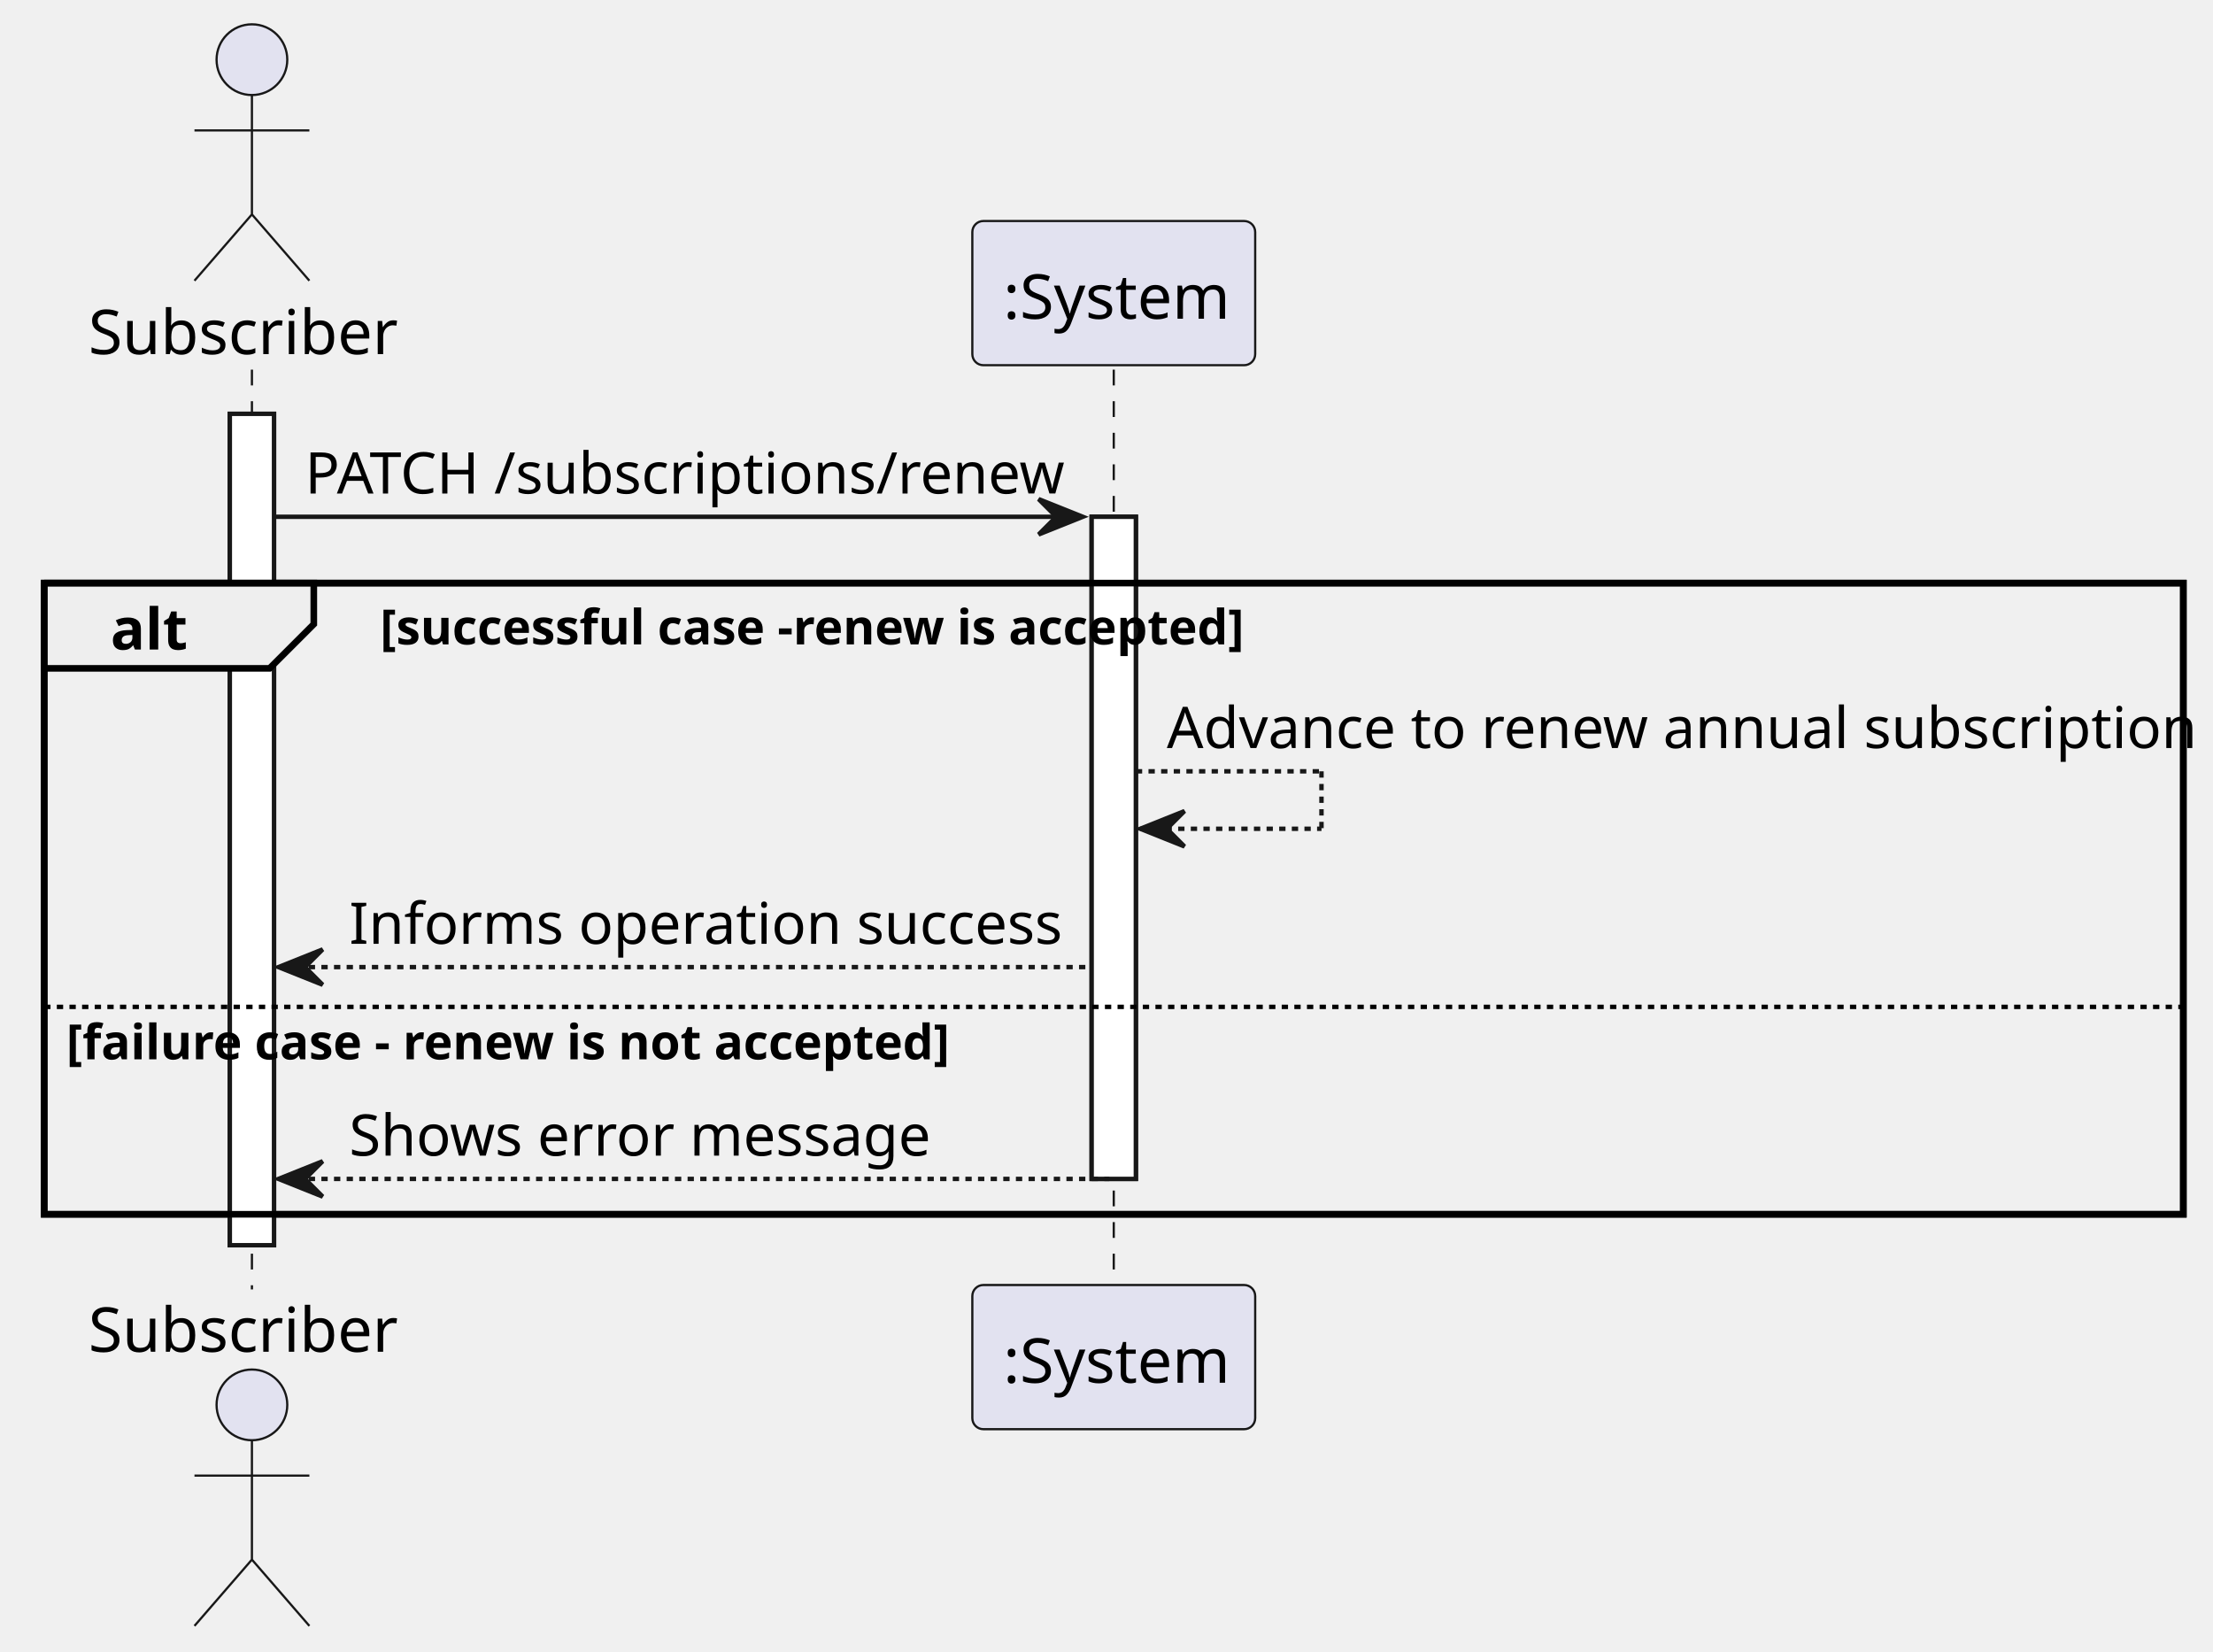
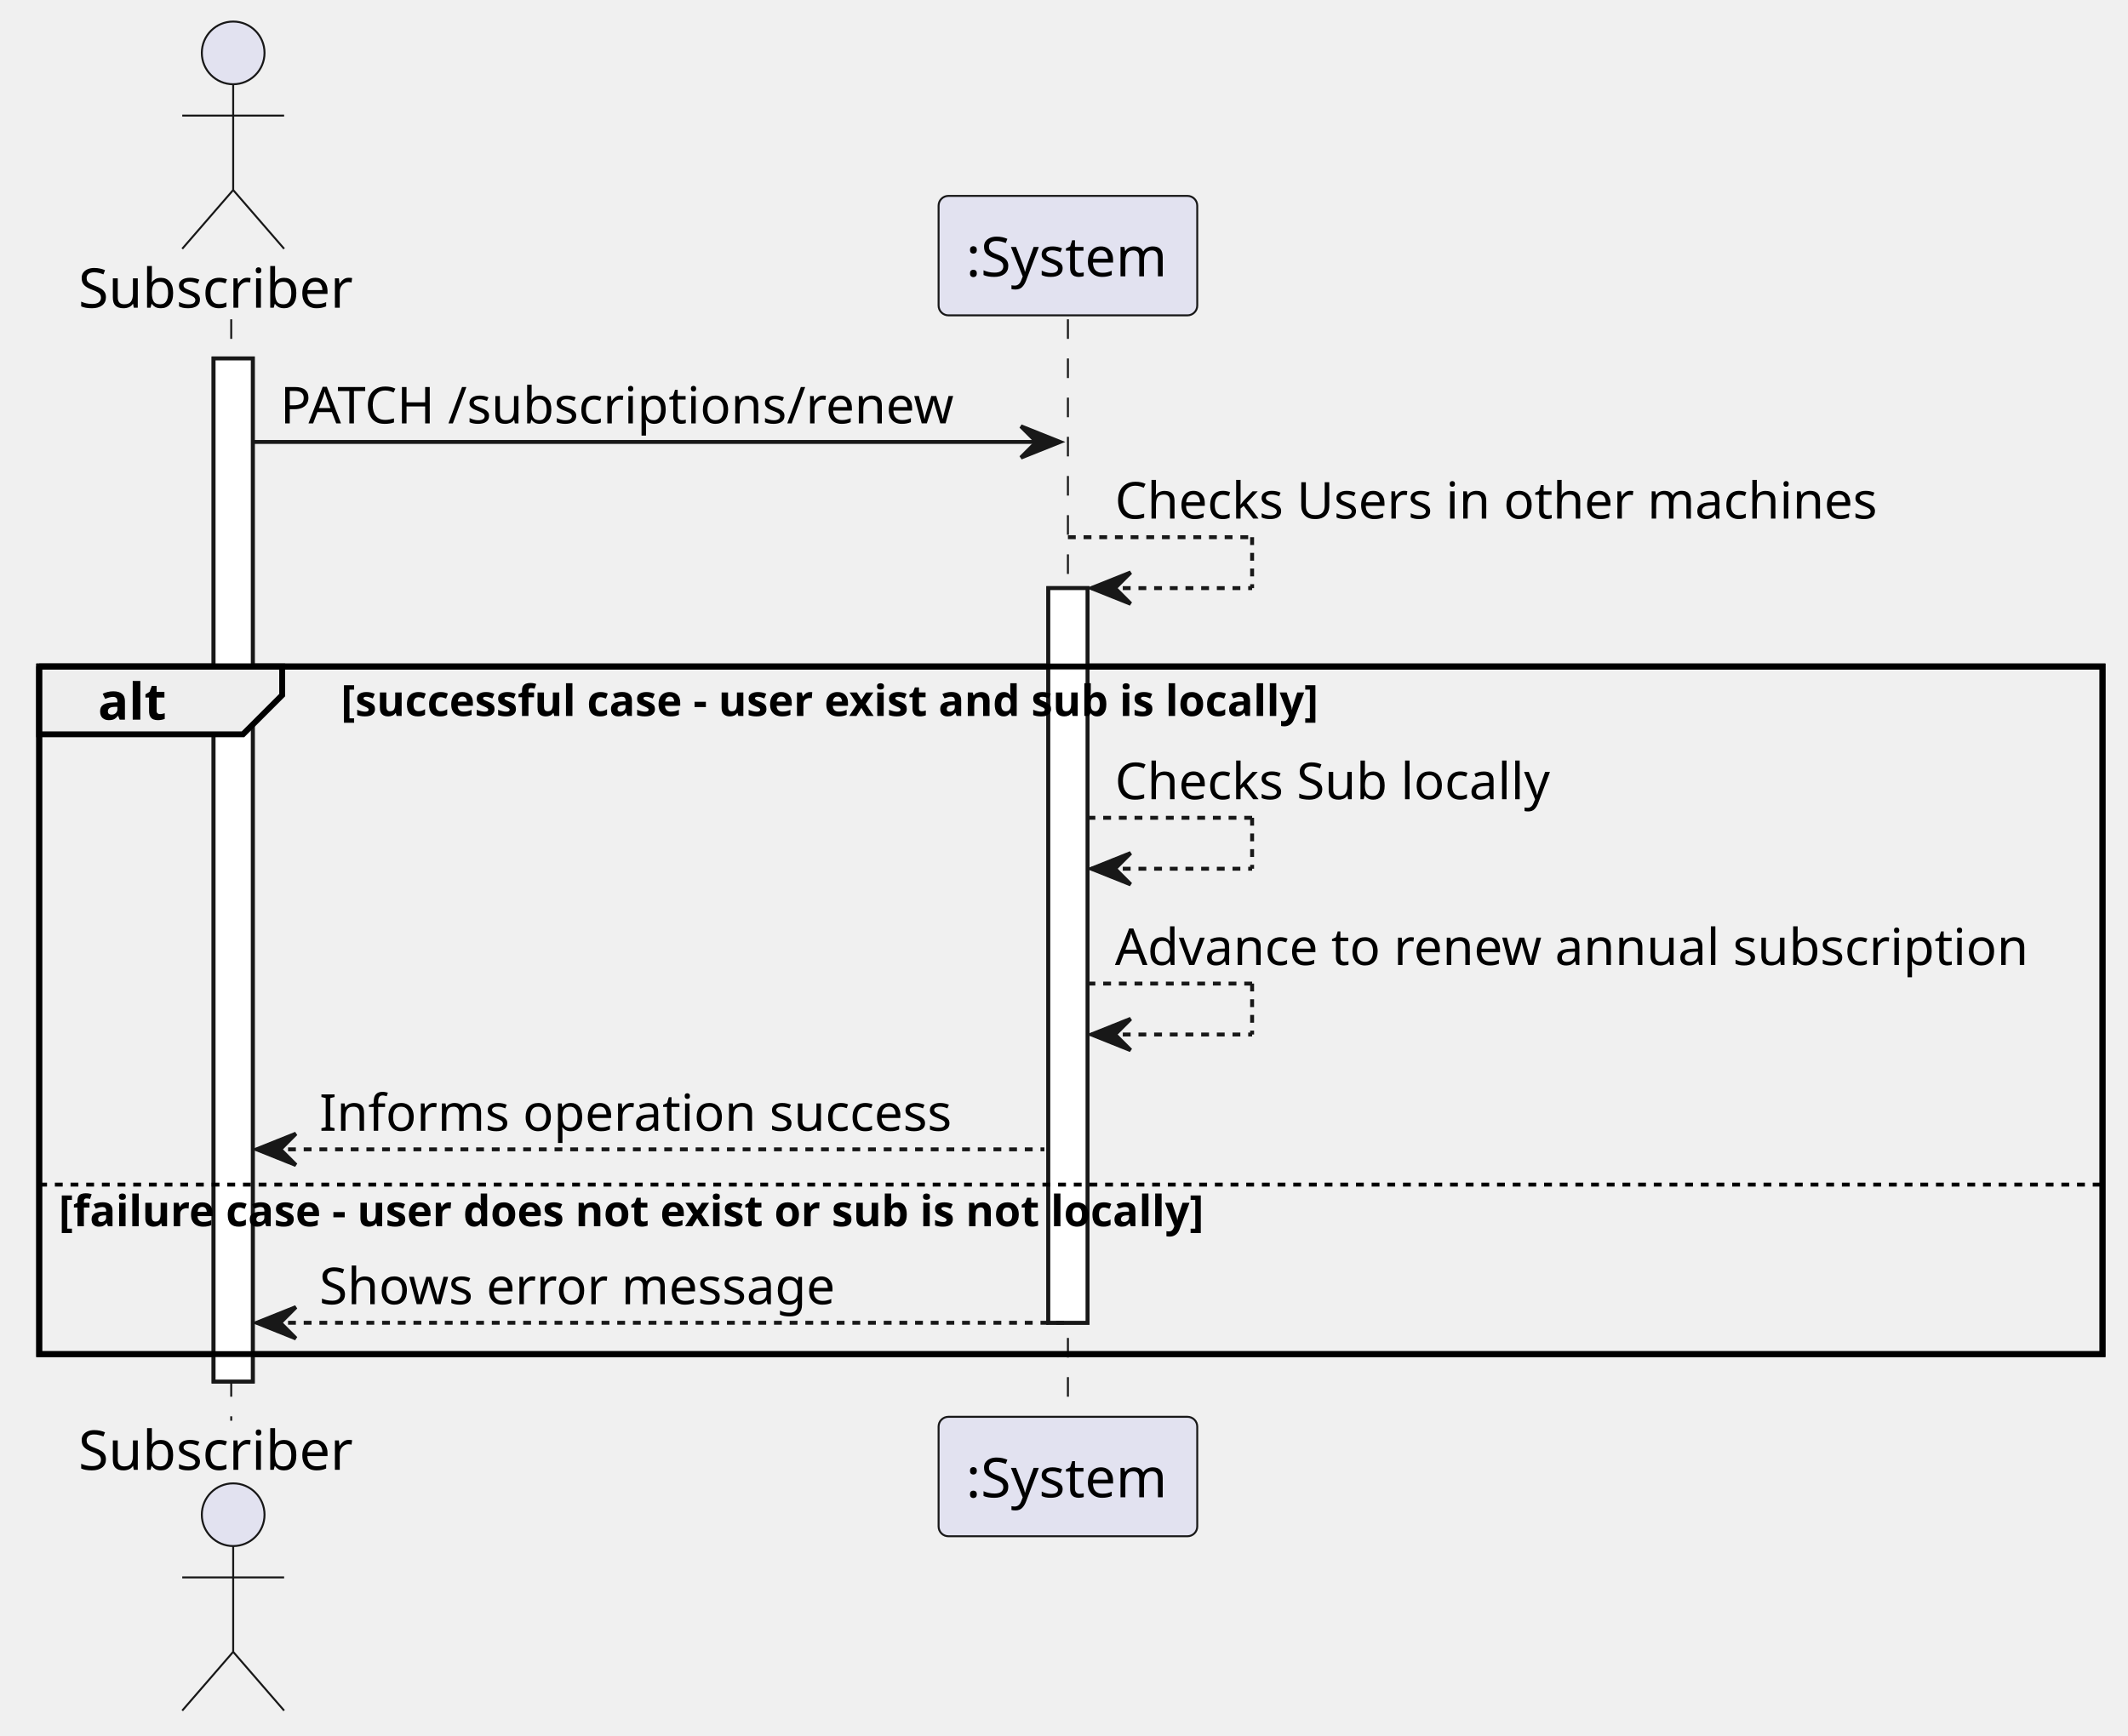
- <svg xmlns="http://www.w3.org/2000/svg" contentStyleType="text/css" height="523.6px" preserveAspectRatio="none" style="width:701px;height:523px;background:#FFFFFF;" version="1.1" viewBox="0 0 701 523" width="701.4px" zoomAndPan="magnify">
+ <svg xmlns="http://www.w3.org/2000/svg" contentStyleType="text/css" height="443px" preserveAspectRatio="none" style="width:543px;height:443px;background:#FFFFFF;" version="1.1" viewBox="0 0 543 443" width="543px" zoomAndPan="magnify">
  <defs />
  <g>
-     <rect fill="#FFFFFF" height="263.32" style="stroke:#181818;stroke-width:1.4;" width="14" x="72.8" y="131.07" />
-     <rect fill="#FFFFFF" height="209.713" style="stroke:#181818;stroke-width:1.4;" width="14" x="345.8" y="163.677" />
-     <rect fill="none" height="199.913" style="stroke:#000000;stroke-width:2.1;" width="677.6" x="14" y="184.677" />
-     <line style="stroke:#181818;stroke-width:0.7;stroke-dasharray:5.0,5.0;" x1="79.8" x2="79.8" y1="117.07" y2="408.39" />
-     <line style="stroke:#181818;stroke-width:0.7;stroke-dasharray:5.0,5.0;" x1="352.8" x2="352.8" y1="117.07" y2="408.39" />
-     <text fill="#000000" font-family="sans-serif" font-size="19.6" lengthAdjust="spacing" textLength="95.2" x="28" y="112.15">Subscriber</text>
-     <ellipse cx="79.8" cy="18.9" fill="#E2E2F0" rx="11.2" ry="11.2" style="stroke:#181818;stroke-width:0.7;" />
-     <path d="M79.8,30.1 L79.8,67.9 M61.6,41.3 L98,41.3 M79.8,67.9 L61.6,88.9 M79.8,67.9 L98,88.9 " fill="none" style="stroke:#181818;stroke-width:0.7;" />
-     <text fill="#000000" font-family="sans-serif" font-size="19.6" lengthAdjust="spacing" textLength="95.2" x="28" y="428.14">Subscriber</text>
-     <ellipse cx="79.8" cy="444.959" fill="#E2E2F0" rx="11.2" ry="11.2" style="stroke:#181818;stroke-width:0.7;" />
-     <path d="M79.8,456.159 L79.8,493.959 M61.6,467.359 L98,467.359 M79.8,493.959 L61.6,514.959 M79.8,493.959 L98,514.959 " fill="none" style="stroke:#181818;stroke-width:0.7;" />
-     <rect fill="#E2E2F0" height="45.669" rx="3.5" ry="3.5" style="stroke:#181818;stroke-width:0.7;" width="89.6" x="308" y="70" />
-     <text fill="#000000" font-family="sans-serif" font-size="19.6" lengthAdjust="spacing" textLength="70" x="317.8" y="100.95">:System</text>
-     <rect fill="#E2E2F0" height="45.669" rx="3.5" ry="3.5" style="stroke:#181818;stroke-width:0.7;" width="89.6" x="308" y="406.99" />
-     <text fill="#000000" font-family="sans-serif" font-size="19.6" lengthAdjust="spacing" textLength="70" x="317.8" y="437.94">:System</text>
-     <rect fill="#FFFFFF" height="263.32" style="stroke:#181818;stroke-width:1.4;" width="14" x="72.8" y="131.07" />
-     <rect fill="#FFFFFF" height="209.713" style="stroke:#181818;stroke-width:1.4;" width="14" x="345.8" y="163.677" />
-     <polygon fill="#181818" points="329,158.077,343,163.677,329,169.277,334.6,163.677" style="stroke:#181818;stroke-width:1.4;" />
-     <line style="stroke:#181818;stroke-width:1.4;" x1="86.8" x2="337.4" y1="163.677" y2="163.677" />
-     <text fill="#000000" font-family="sans-serif" font-size="18.2" lengthAdjust="spacing" textLength="232.4" x="96.6" y="156.309">PATCH /subscriptions/renew</text>
-     <path d="M14,184.677 L99.4,184.677 L99.4,197.684 L85.4,211.684 L14,211.684 L14,184.677 " fill="#EEEEEE" style="stroke:#000000;stroke-width:2.1;" />
-     <rect fill="none" height="199.913" style="stroke:#000000;stroke-width:2.1;" width="677.6" x="14" y="184.677" />
-     <text fill="#000000" font-family="sans-serif" font-size="18.2" font-weight="bold" lengthAdjust="spacing" textLength="22.4" x="35" y="205.717">alt</text>
-     <text fill="#000000" font-family="sans-serif" font-size="15.4" font-weight="bold" lengthAdjust="spacing" textLength="289.8" x="120.4" y="204.095">[successful case -renew is accepted]</text>
-     <line style="stroke:#181818;stroke-width:1.4;stroke-dasharray:2.0,2.0;" x1="359.8" x2="418.6" y1="244.292" y2="244.292" />
-     <line style="stroke:#181818;stroke-width:1.4;stroke-dasharray:2.0,2.0;" x1="418.6" x2="418.6" y1="244.292" y2="262.492" />
-     <line style="stroke:#181818;stroke-width:1.4;stroke-dasharray:2.0,2.0;" x1="361.2" x2="418.6" y1="262.492" y2="262.492" />
-     <polygon fill="#181818" points="375.2,256.892,361.2,262.492,375.2,268.092,369.6,262.492" style="stroke:#181818;stroke-width:1.4;" />
-     <text fill="#000000" font-family="sans-serif" font-size="18.2" lengthAdjust="spacing" textLength="305.2" x="369.6" y="236.924">Advance to renew annual subscription</text>
-     <polygon fill="#181818" points="102.2,300.699,88.2,306.299,102.2,311.899,96.6,306.299" style="stroke:#181818;stroke-width:1.4;" />
-     <line style="stroke:#181818;stroke-width:1.4;stroke-dasharray:2.0,2.0;" x1="93.8" x2="344.4" y1="306.299" y2="306.299" />
-     <text fill="#000000" font-family="sans-serif" font-size="18.2" lengthAdjust="spacing" textLength="212.8" x="110.6" y="298.931">Informs operation success</text>
-     <line style="stroke:#000000;stroke-width:1.4;stroke-dasharray:2.0,2.0;" x1="14" x2="691.6" y1="318.899" y2="318.899" />
-     <text fill="#000000" font-family="sans-serif" font-size="15.4" font-weight="bold" lengthAdjust="spacing" textLength="287" x="21" y="335.517">[failure case - renew is not accepted]</text>
-     <polygon fill="#181818" points="102.2,367.79,88.2,373.39,102.2,378.99,96.6,373.39" style="stroke:#181818;stroke-width:1.4;" />
-     <line style="stroke:#181818;stroke-width:1.4;stroke-dasharray:2.0,2.0;" x1="93.8" x2="351.4" y1="373.39" y2="373.39" />
-     <text fill="#000000" font-family="sans-serif" font-size="18.2" lengthAdjust="spacing" textLength="176.4" x="110.6" y="366.022">Shows error message</text>
+     <rect fill="#FFFFFF" height="261.129" style="stroke:#181818;stroke-width:1.0;" width="10" x="54.5" y="91.488" />
+     <rect fill="#FFFFFF" height="187.508" style="stroke:#181818;stroke-width:1.0;" width="10" x="267.5" y="150.109" />
+     <rect fill="none" height="175.508" style="stroke:#000000;stroke-width:1.5;" width="526.5" x="10" y="170.109" />
+     <line style="stroke:#181818;stroke-width:0.5;stroke-dasharray:5.0,5.0;" x1="59" x2="59" y1="81.488" y2="362.617" />
+     <line style="stroke:#181818;stroke-width:0.5;stroke-dasharray:5.0,5.0;" x1="272.5" x2="272.5" y1="81.488" y2="362.617" />
+     <text fill="#000000" font-family="sans-serif" font-size="14" lengthAdjust="spacing" textLength="73" x="20" y="78.535">Subscriber</text>
+     <ellipse cx="59.5" cy="13.5" fill="#E2E2F0" rx="8" ry="8" style="stroke:#181818;stroke-width:0.5;" />
+     <path d="M59.5,21.5 L59.5,48.5 M46.5,29.5 L72.5,29.5 M59.5,48.5 L46.5,63.5 M59.5,48.5 L72.5,63.5 " fill="none" style="stroke:#181818;stroke-width:0.5;" />
+     <text fill="#000000" font-family="sans-serif" font-size="14" lengthAdjust="spacing" textLength="73" x="20" y="375.152">Subscriber</text>
+     <ellipse cx="59.5" cy="386.606" fill="#E2E2F0" rx="8" ry="8" style="stroke:#181818;stroke-width:0.5;" />
+     <path d="M59.5,394.606 L59.5,421.606 M46.5,402.606 L72.5,402.606 M59.5,421.606 L46.5,436.606 M59.5,421.606 L72.5,436.606 " fill="none" style="stroke:#181818;stroke-width:0.5;" />
+     <rect fill="#E2E2F0" height="30.488" rx="2.5" ry="2.5" style="stroke:#181818;stroke-width:0.5;" width="66" x="239.5" y="50" />
+     <text fill="#000000" font-family="sans-serif" font-size="14" lengthAdjust="spacing" textLength="52" x="246.5" y="70.535">:System</text>
+     <rect fill="#E2E2F0" height="30.488" rx="2.5" ry="2.5" style="stroke:#181818;stroke-width:0.5;" width="66" x="239.5" y="361.617" />
+     <text fill="#000000" font-family="sans-serif" font-size="14" lengthAdjust="spacing" textLength="52" x="246.5" y="382.152">:System</text>
+     <rect fill="#FFFFFF" height="261.129" style="stroke:#181818;stroke-width:1.0;" width="10" x="54.5" y="91.488" />
+     <rect fill="#FFFFFF" height="187.508" style="stroke:#181818;stroke-width:1.0;" width="10" x="267.5" y="150.109" />
+     <polygon fill="#181818" points="260.5,108.799,270.5,112.799,260.5,116.799,264.5,112.799" style="stroke:#181818;stroke-width:1.0;" />
+     <line style="stroke:#181818;stroke-width:1.0;" x1="64.5" x2="266.5" y1="112.799" y2="112.799" />
+     <text fill="#000000" font-family="sans-serif" font-size="13" lengthAdjust="spacing" textLength="184" x="71.5" y="108.057">PATCH /subscriptions/renew</text>
+     <line style="stroke:#181818;stroke-width:1.0;stroke-dasharray:2.0,2.0;" x1="272.5" x2="319.5" y1="137.109" y2="137.109" />
+     <line style="stroke:#181818;stroke-width:1.0;stroke-dasharray:2.0,2.0;" x1="319.5" x2="319.5" y1="137.109" y2="150.109" />
+     <line style="stroke:#181818;stroke-width:1.0;stroke-dasharray:2.0,2.0;" x1="278.5" x2="319.5" y1="150.109" y2="150.109" />
+     <polygon fill="#181818" points="288.5,146.109,278.5,150.109,288.5,154.109,284.5,150.109" style="stroke:#181818;stroke-width:1.0;" />
+     <text fill="#000000" font-family="sans-serif" font-size="13" lengthAdjust="spacing" textLength="202" x="284.5" y="132.367">Checks Users in other machines</text>
+     <path d="M10,170.109 L72,170.109 L72,177.42 L62,187.42 L10,187.42 L10,170.109 " fill="#EEEEEE" style="stroke:#000000;stroke-width:1.5;" />
+     <rect fill="none" height="175.508" style="stroke:#000000;stroke-width:1.5;" width="526.5" x="10" y="170.109" />
+     <text fill="#000000" font-family="sans-serif" font-size="13" font-weight="bold" lengthAdjust="spacing" textLength="17" x="25" y="183.678">alt</text>
+     <text fill="#000000" font-family="sans-serif" font-size="11" font-weight="bold" lengthAdjust="spacing" textLength="267" x="87" y="182.744">[successful case - user exist and sub is locally]</text>
+     <line style="stroke:#181818;stroke-width:1.0;stroke-dasharray:2.0,2.0;" x1="277.5" x2="319.5" y1="208.731" y2="208.731" />
+     <line style="stroke:#181818;stroke-width:1.0;stroke-dasharray:2.0,2.0;" x1="319.5" x2="319.5" y1="208.731" y2="221.731" />
+     <line style="stroke:#181818;stroke-width:1.0;stroke-dasharray:2.0,2.0;" x1="278.5" x2="319.5" y1="221.731" y2="221.731" />
+     <polygon fill="#181818" points="288.5,217.731,278.5,221.731,288.5,225.731,284.5,221.731" style="stroke:#181818;stroke-width:1.0;" />
+     <text fill="#000000" font-family="sans-serif" font-size="13" lengthAdjust="spacing" textLength="118" x="284.5" y="203.988">Checks Sub locally</text>
+     <line style="stroke:#181818;stroke-width:1.0;stroke-dasharray:2.0,2.0;" x1="277.5" x2="319.5" y1="251.041" y2="251.041" />
+     <line style="stroke:#181818;stroke-width:1.0;stroke-dasharray:2.0,2.0;" x1="319.5" x2="319.5" y1="251.041" y2="264.041" />
+     <line style="stroke:#181818;stroke-width:1.0;stroke-dasharray:2.0,2.0;" x1="278.5" x2="319.5" y1="264.041" y2="264.041" />
+     <polygon fill="#181818" points="288.5,260.041,278.5,264.041,288.5,268.041,284.5,264.041" style="stroke:#181818;stroke-width:1.0;" />
+     <text fill="#000000" font-family="sans-serif" font-size="13" lengthAdjust="spacing" textLength="240" x="284.5" y="246.299">Advance to renew annual subscription</text>
+     <polygon fill="#181818" points="75.5,289.352,65.5,293.352,75.5,297.352,71.5,293.352" style="stroke:#181818;stroke-width:1.0;" />
+     <line style="stroke:#181818;stroke-width:1.0;stroke-dasharray:2.0,2.0;" x1="69.5" x2="266.5" y1="293.352" y2="293.352" />
+     <text fill="#000000" font-family="sans-serif" font-size="13" lengthAdjust="spacing" textLength="167" x="81.5" y="288.609">Informs operation success</text>
+     <line style="stroke:#000000;stroke-width:1.0;stroke-dasharray:2.0,2.0;" x1="10" x2="536.5" y1="302.352" y2="302.352" />
+     <text fill="#000000" font-family="sans-serif" font-size="11" font-weight="bold" lengthAdjust="spacing" textLength="311" x="15" y="312.986">[failure case - user does not exist or sub is not locally]</text>
+     <polygon fill="#181818" points="75.5,333.617,65.5,337.617,75.5,341.617,71.5,337.617" style="stroke:#181818;stroke-width:1.0;" />
+     <line style="stroke:#181818;stroke-width:1.0;stroke-dasharray:2.0,2.0;" x1="69.5" x2="271.5" y1="337.617" y2="337.617" />
+     <text fill="#000000" font-family="sans-serif" font-size="13" lengthAdjust="spacing" textLength="133" x="81.5" y="332.875">Shows error message</text>
  </g>
</svg>
